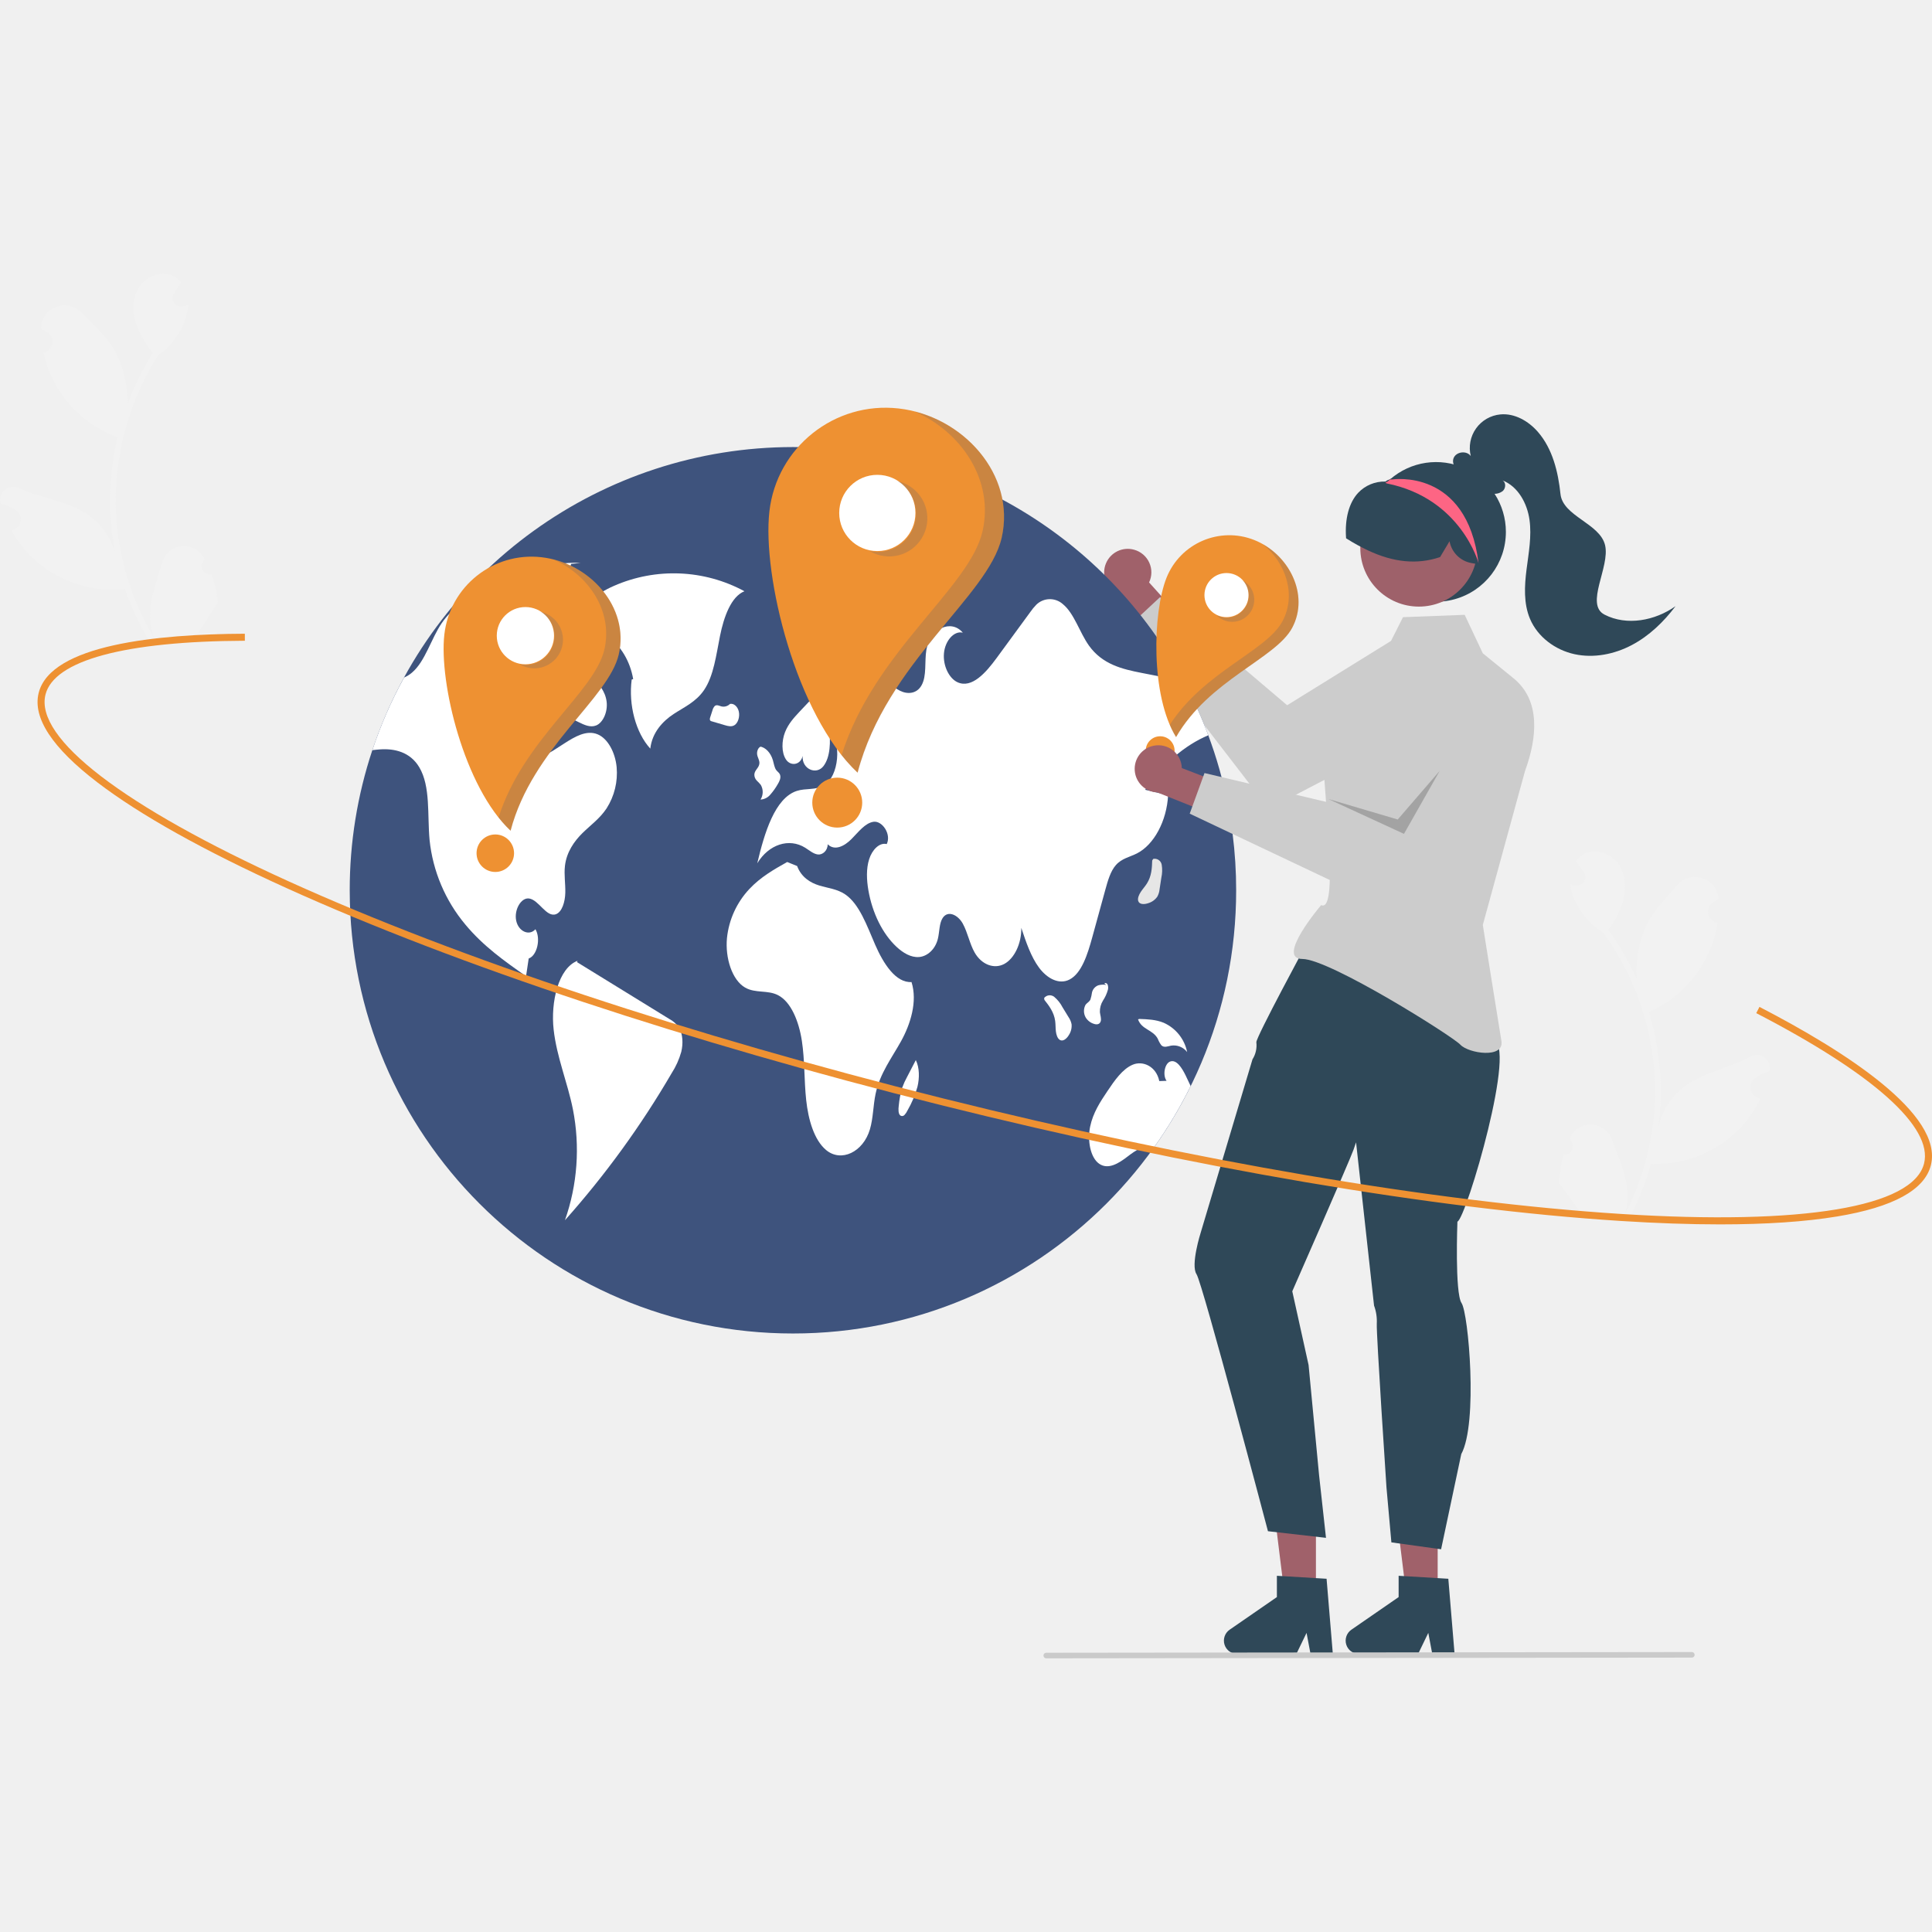
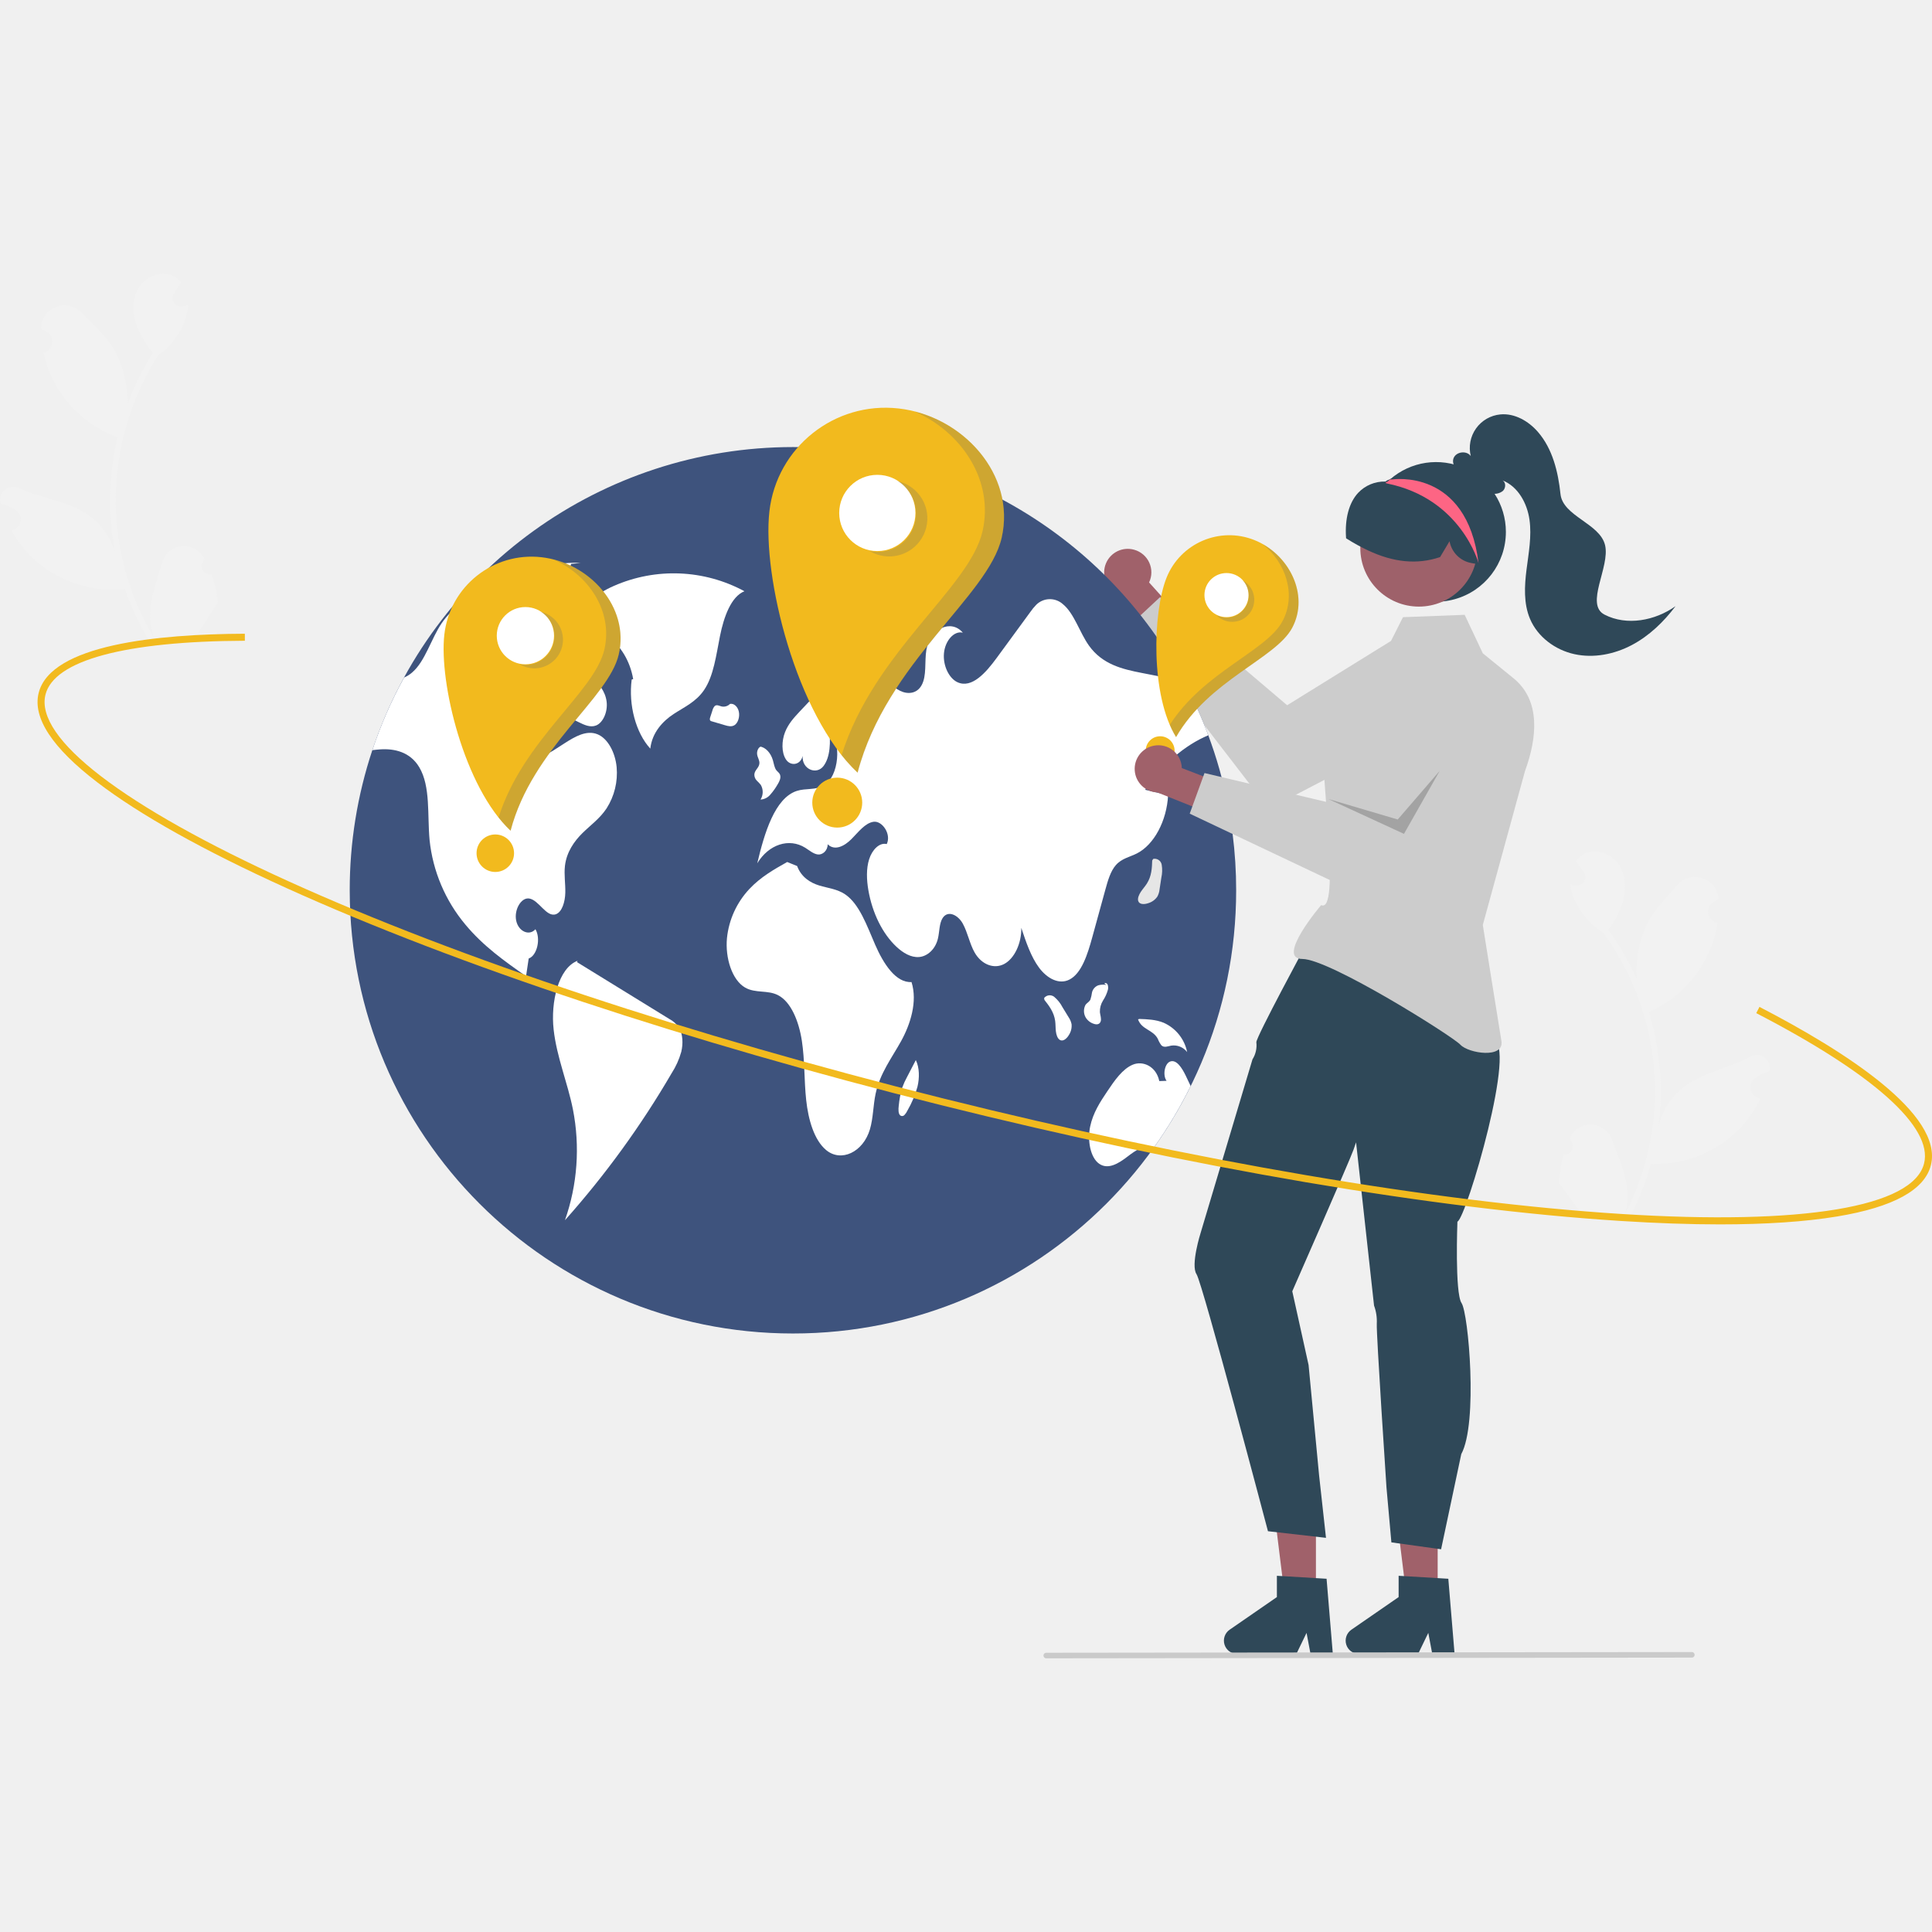
<svg xmlns="http://www.w3.org/2000/svg" width="288" height="288">
  <svg width="288" height="288" data-name="Layer 1" viewBox="0 0 825.202 591.419">
    <path fill="#f2f2f2" d="M855.224 530.608a3.613 3.613 0 002.907-6.134c-.074-.366-.127-.629-.202-.995q.054-.116.109-.231a9.703 9.703 0 0117.876.899c2.596 7.179 5.991 14.407 6.561 21.897a28.705 28.705 0 01-.962 9.838 115.086 115.086 0 0012.68-47.26 111.081 111.081 0 00-.112-12.411q-.335-5.081-1.115-10.11a116.419 116.419 0 00-20.767-50.362 30.983 30.983 0 01-12.25-13.954 23.634 23.634 0 01-1.847-6.551c.623.111 1.257.192 1.882.263.195.019.4.039.594.059l.073.007a3.58 3.58 0 003.208-5.689q-.383-.518-.766-1.036c-.387-.533-.785-1.056-1.172-1.588a1.784 1.784 0 01-.126-.16c-.445-.608-.891-1.205-1.336-1.812a10.352 10.352 0 013.543-3.119c4.865-2.553 11.309-.328 14.53 4.115 3.232 4.443 3.599 10.483 2.158 15.78a41.485 41.485 0 01-6.327 12.512c.242.341.494.672.735 1.012a117.172 117.172 0 0111.316 19.923 48.709 48.709 0 013.957-22.465c3.093-6.578 8.567-11.985 13.427-17.57 5.837-6.708 16.999-3.142 17.56 5.732q.008.129.016.258-1.049.529-2.059 1.131a4.901 4.901 0 001.559 9.001l.099.02a48.767 48.767 0 01-1.623 7.224 50.21 50.21 0 01-26.436 30.272c-.41.187-.81.374-1.22.551a119.597 119.597 0 015.022 30.563 113.435 113.435 0 01-.934 18.292l.041-.214a29.974 29.974 0 0111.026-16.813c8.167-6.095 19.39-7.957 28.118-12.756a5.625 5.625 0 018.352 5.867q-.022.113-.045.225a32.924 32.924 0 00-3.771 1.605q-1.049.529-2.059 1.131a4.901 4.901 0 001.559 9.001l.099.02c.071.014.133.027.204.04a48.808 48.808 0 01-9.622 13.625 50.254 50.254 0 01-37.15 14.279l-.01-0a119.562 119.562 0 01-9.113 23.048l-28.661-1.334c-.088-.323-.165-.656-.243-.979a32.599 32.599 0 007.953-.103c-2.005-2.708-4.009-5.437-6.014-8.145a1.781 1.781 0 01-.126-.16c-1.016-1.386-2.044-2.761-3.06-4.147l-.001-.002a47.75 47.75 0 011.963-12.086zM277.743 282.773a3.613 3.613 0 01-3.28-5.943c.051-.37.088-.635.14-1.005q-.061-.112-.123-.224a9.703 9.703 0 00-17.786 2.002c-2.148 7.326-5.089 14.75-5.196 22.26a28.705 28.705 0 001.568 9.76A115.086 115.086 0 01237.489 263.235a111.08 111.08 0 01-.655-12.394q.02-5.092.488-10.16a116.419 116.419 0 0117.616-51.549 30.983 30.983 0 0011.364-14.684 23.634 23.634 0 001.438-6.653c-.615.15-1.243.27-1.862.378-.193.031-.397.064-.59.095l-.073.011a3.58 3.58 0 01-3.554-5.48q.35-.541.7-1.082c.353-.556.718-1.102 1.071-1.658a1.783 1.783 0 00.116-.168c.407-.634.815-1.258 1.222-1.891a10.352 10.352 0 00-3.728-2.894c-5.013-2.248-11.307.371-14.248 5.005-2.951 4.635-2.944 10.685-1.179 15.883a41.485 41.485 0 007.088 12.097c-.22.355-.451.701-.671 1.056a117.172 117.172 0 00-10.063 20.584 48.709 48.709 0 00-5.337-22.177c-3.493-6.374-9.291-11.432-14.486-16.706-6.24-6.335-17.161-2.086-17.172 6.806q-0.0.129 0.0.258 1.08.463 2.125 1.002a4.901 4.901 0 01-1 9.08l-.098.026a48.767 48.767 0 002.066 7.109 50.21 50.21 0 0028.256 28.581c.421.161.832.323 1.252.474a119.597 119.597 0 00-3.124 30.814 113.433 113.433 0 002.062 18.199l-.054-.211a29.974 29.974 0 00-12.044-16.1c-8.528-5.579-19.845-6.744-28.852-10.995a5.625 5.625 0 00-7.973 6.372q.029.111.059.222a32.924 32.924 0 013.863 1.369q1.08.464 2.125 1.002a4.901 4.901 0 01-1 9.081l-.098.026c-.07.018-.131.035-.201.053a48.808 48.808 0 0010.445 13.005 50.254 50.254 0 0037.961 11.957l.01-.001a119.563 119.563 0 0010.52 22.441l28.523-3.102c.068-.328.124-.665.182-.992a32.599 32.599 0 01-7.944.388c1.834-2.827 3.665-5.674 5.499-8.501a1.779 1.779 0 00.116-.168c.929-1.446 1.869-2.882 2.798-4.328l0-.002a47.75 47.75 0 00-2.706-11.941z" class="colorf2f2f2 svgShape" transform="translate(-187.399 -154.29)" />
    <path fill="#a0616a" d="M671.818,272.202a10.016,10.016,0,0,1,6.383,13.969l15.306,17.017-8.073,11.824L664.157,290.677a10.07,10.07,0,0,1,7.661-18.475Z" class="colora0616a svgShape" transform="translate(-187.399 -154.29)" />
    <path fill="#ccc" d="M815.114,313.989l0,0a20.026,20.026,0,0,0-27.608-6.542l-50.339,31.177-54.301-46.158L669.356,305.045l59.987,77.83,77.965-40.644C805.489,343.179,817.313,317.567,815.114,313.989Z" class="colorccc svgShape" transform="translate(-187.399 -154.29)" />
    <path fill="#3e537d" d="M715.391,417.655a189.27,189.27,0,0,1-189.308,189.308c-104.551,0-189.308-84.757-189.308-189.308a189.245,189.245,0,0,1,9.655-59.842A189.506,189.506,0,0,1,526.083,228.347,189.245,189.245,0,0,1,693.021,328.333a186.774,186.774,0,0,1,10.464,23.106c.41,1.104.81,2.208,1.199,3.323v.011q2.603,7.351,4.586,14.976A189.32,189.32,0,0,1,715.391,417.655Z" class="color3f3d56 svgShape" transform="translate(-187.399 -154.29)" />
    <path fill="#fff" d="M505.371,289.931a63.517,63.517,0,0,0-55.761-2.281c-7.796,3.393-16.006,9.48-18.607,20.471,10.519-6.208,24.136,3.601,26.843,19.336l-.632.174c-1.43,10.899,1.762,22.764,7.941,29.522.811-7.02,5.427-11.797,9.967-14.781,4.54-2.984,9.562-5.152,13.027-10.282,4.108-6.081,5.151-14.969,6.783-23.077C496.563,300.905,499.659,292.19,505.371,289.931Z" class="colorfff svgShape" transform="translate(-187.399 -154.29)" />
    <path fill="#fff" d="M446.489 382.675c-2.913 4.375-6.805 7.12-10.296 10.538-3.481 3.429-6.794 8.056-7.488 13.998-.442 3.807.242 7.677.147 11.527-.094 3.849-1.378 8.182-3.996 9.139-4.133 1.493-7.288-6.184-11.537-6.72-3.376-.421-6.415 4.89-5.437 9.497.978 4.606 5.574 6.647 8.214 3.639 2.387 4.007.705 11.274-2.882 12.505-.379 2.524-.757 5.038-1.125 7.562-9.066-6.342-18.226-12.789-25.935-22.075a67.007 67.007 0 01-15.271-36.095c-.999-10.675.484-22.885-4.417-31.099-3.923-6.573-10.654-8.025-16.712-7.614-1.104.074-2.219.2-3.323.336a187.235 187.235 0 0113.556-31.025 13.282 13.282 0 003.397-2.114c5.637-4.785 8.14-14.472 12.715-21.171q.442-.647.915-1.262c4.68-6.111 10.948-9.255 17.006-12.179 13.409-6.51 27.208-13.104 41.364-12.2l-4.028.389q-7.052 19.751-14.114 39.502-1.073 3.029-2.166 6.068c-2.671 7.488-5.427 15.46-5.017 23.842.242 4.964 1.967 10.265 5.248 11.968 3.06 1.578 6.405-.358 9.36-2.272 1.252-.799 2.493-1.599 3.744-2.408 4.491-2.892 9.465-5.858 14.209-3.923 4.344 1.767 7.551 7.667 8.161 14.03A28.049 28.049 0 01446.489 382.675zM473.198 472.572q-19.674-12.113-39.348-24.227l.223-.573c-8.155 3.106-11.54 17.602-10.193 29.456 1.348 11.854 5.917 22.451 8.226 34.002a90.252 90.252 0 01-3.403 47.358 387.843 387.843 0 0045.56-62.781 33.588 33.588 0 004.121-9.138c.833-3.442.705-7.58-.964-10.34A11.511 11.511 0 00473.198 472.572z" class="colorfff svgShape" transform="translate(-187.399 -154.29)" />
    <path fill="#fff" d="M421.435 325.653c-1.393 3.131-1.929 7.307-.665 10.547 1.291 3.309 4.019 4.804 6.532 6.05l7.247 3.592c2.411 1.195 5.01 2.402 7.468 1.419 2.964-1.186 5.02-5.833 4.488-10.148-.566-4.591-3.46-7.749-6.136-10.439q-5.618-5.645-11.237-11.291l-2.111 2.585A28.192 28.192 0 00421.435 325.653zM676.541 374.735q4.891 1.152 9.781 2.303c-.568 11.012-6.026 21.203-13.346 24.894-3.05 1.536-6.447 2.103-8.971 4.975-2.282 2.608-3.439 6.668-4.501 10.549q-2.792 10.16-5.585 20.319c-1.998 7.299-4.564 15.408-9.76 18.037-4.459 2.261-9.56-.505-12.989-5.143-3.429-4.638-5.521-10.875-7.551-16.953.126 6.626-2.955 13.125-7.32 15.429-4.375 2.303-9.697.221-12.621-4.922-2.103-3.692-2.976-8.561-5.038-12.305-2.061-3.744-6.384-5.89-8.635-2.377-1.483 2.335-1.294 5.911-2.03 8.877-1.146 4.606-4.617 7.499-8.056 7.751-3.429.252-6.773-1.725-9.644-4.407-5.921-5.553-10.286-14.366-11.979-24.158-.747-4.365-.957-9.118.337-13.21 1.294-4.091 4.417-7.246 7.52-6.468 2.04-4.312-1.988-10.033-5.616-9.529-3.639.505-6.489 4.407-9.476 7.404-2.976 2.997-7.141 5.174-10.139 2.198.021 2.766-2.23 4.596-4.175 4.365-1.935-.221-3.66-1.777-5.437-2.882-6.868-4.281-15.586-1.441-20.466 6.657 3.05-12.978 7.52-27.87 16.89-30.92 3.828-1.251 8.004-.221 11.621-2.387 6.405-3.839 7.699-18.342 2.167-24.326.705 5.658.568 12.263-2.419 16.133-2.987 3.87-9.255 1.346-8.876-4.375-.862 3.944-5.153 4.543-7.131 1.514-1.988-3.029-1.819-7.982-.41-11.6s3.807-6.216 6.131-8.708c4.996-5.353 10.065-10.77 15.849-14.135 5.795-3.365 12.484-4.501 18.289-1.157 3.061 1.767 5.753 4.712 8.877 6.268 3.124 1.567 7.089 1.367 9.16-2.293 2.324-4.081 1.23-10.139 2.093-15.239 1.546-9.013 10.559-13.23 15.555-7.278-3.733-.957-7.593 3.46-8.056 8.813-.473 5.353 2.23 10.759 5.848 12.379 6.079 2.692 12.032-4.081 16.628-10.349q7.194-9.844 14.408-19.677a23.782 23.782 0 012.577-3.134 8.291 8.291 0 0111.327-.231c4.859 3.965 7.141 12.095 11.127 17.69 5.784 8.13 14.44 10.107 22.496 11.684q9.008 1.751 18.026 3.523a186.774 186.774 0 0110.464 23.106C693.305 355.762 683.913 363.849 676.541 374.735zM695.955 501.276a188.546 188.546 0 01-15.671 26.219c-3.786-1.62-7.856 1.273-11.401 3.986-3.702 2.84-8.151 5.606-11.947 3.018-3.881-2.65-5.132-10.065-3.902-15.944 1.23-5.869 4.301-10.538 7.278-14.976 3.155-4.712 6.531-9.602 10.917-11.432 4.396-1.83 10.044.757 11.327 7.004l3.113-.105c-1.746-2.398-.831-7.362 1.515-8.235 2.703-1.02 5.048 2.692 6.647 5.974C694.546 498.268 695.272 499.762 695.955 501.276z" class="colorfff svgShape" transform="translate(-187.399 -154.29)" />
    <path fill="#fff" d="M576.727 456.853c-6.691.421-11.992-7.817-15.514-15.92-3.522-8.104-6.736-17.371-12.773-21.496-3.45-2.357-7.383-2.68-11.125-3.822-3.742-1.142-7.659-3.505-9.447-8.318l-4.245-1.715c-5.606 3.152-11.285 6.362-16.116 11.491a36.018 36.018 0 00-9.603 20.993c-.811 8.496 2.183 17.97 7.778 21.161 4.421 2.522 9.567.932 14.045 3.241 5.595 2.884 8.916 11.264 10.173 19.537s.939 16.871 1.838 25.238 3.379 17.073 8.509 21.361c6.42 5.366 15.841.907 18.722-8.86 1.413-4.791 1.364-10.197 2.421-15.171 1.861-8.758 6.883-15.256 10.866-22.441C576.241 474.949 579.376 465.191 576.727 456.853zM510.607 370.79a17.86 17.86 0 011.742 1.85 6.077 6.077 0 01-.107 6.276 5.839 5.839 0 004.181-2.125 26.879 26.879 0 003.206-4.516c.683-1.113 1.408-2.618.945-3.939-.316-.902-1.064-1.287-1.588-1.965-.831-1.075-1.036-2.783-1.466-4.259-.928-3.188-3.153-5.532-5.567-5.867l.335.064c-1.009.345-1.713 1.947-1.49 3.388.203 1.312 1.046 2.402.963 3.741-.121 1.925-2.044 2.828-2.163 4.753A3.674 3.674 0 00510.607 370.79z" class="colorfff svgShape" transform="translate(-187.399 -154.29)" />
    <path fill="#e6e6e6" d="M499.142,338.082c.01-.003.02-.003.03-.006a5.357,5.357,0,0,0,.571-.608Z" class="colore6e6e6 svgShape" transform="translate(-187.399 -154.29)" />
    <path fill="#fff" d="M501.149 347.116c1.479-.951 2.306-3.582 1.817-5.785-.486-2.189-2.206-3.66-3.793-3.256a3.866 3.866 0 01-3.595 1.058c-.981-.253-2.058-.903-2.909-.164a4.404 4.404 0 00-.991 1.935q-.472 1.45-.945 2.9a1.83 1.83 0 00-.112 1.099.931.931 0 00.714.568q2.835.836 5.669 1.671C498.381 347.549 499.868 347.94 501.149 347.116zM643.805 471.848q-1.31-2.145-2.62-4.29a14.334 14.334 0 00-3.453-4.336 3.06 3.06 0 00-4.356.436l.106.817c1.991 2.498 4.098 5.273 4.603 8.98.199 1.462.13 2.974.304 4.442s.671 2.99 1.618 3.623c1.375.919 2.99-.436 3.969-2.089a7.193 7.193 0 001.115-4.579A8.03 8.03 0 00643.805 471.848z" class="colorfff svgShape" transform="translate(-187.399 -154.29)" />
    <path fill="#e6e6e6" d="M682.68,417.231q.379-2.485.758-4.97a14.334,14.334,0,0,0,.15-5.541,3.06,3.06,0,0,0-3.614-2.471l-.445.693c-.085,3.193-.261,6.673-2.262,9.834-.789,1.246-1.816,2.359-2.628,3.594s-1.412,2.72-1.095,3.814c.461,1.589,2.569,1.592,4.382.958a7.193,7.193,0,0,0,3.801-2.785A8.03,8.03,0,0,0,682.68,417.231Z" class="colore6e6e6 svgShape" transform="translate(-187.399 -154.29)" />
    <path fill="#fff" d="M657.508 473.709c.427-1.228-.189-2.636-.32-3.993a8.765 8.765 0 011.334-4.969 16.154 16.154 0 002.078-4.556 3.812 3.812 0 00-.1-2.231c-.289-.65-.99-.946-1.391-.431l.86.554a7.829 7.829 0 00-3.489.169 4.318 4.318 0 00-2.644 2.981 18.441 18.441 0 01-.693 3.092c-.513 1.054-1.505 1.405-2.129 2.33a5.57 5.57 0 00.088 5.292 6.177 6.177 0 003.494 2.748C655.645 475.069 657.028 475.089 657.508 473.709zM681.91 481.072a12.005 12.005 0 001.512 2.775c1.168 1.177 2.756.454 4.173.168a7.215 7.215 0 016.864 2.753A17.471 17.471 0 00684.411 474.231c-3.341-1.362-6.86-1.494-10.334-1.616l-.6.154C675.006 477.22 679.808 477.121 681.91 481.072z" class="colorfff svgShape" transform="translate(-187.399 -154.29)" />
    <path fill="#e6e6e6" d="M578.558,490.177l.009.019q.087-.168.175-.336Z" class="colore6e6e6 svgShape" transform="translate(-187.399 -154.29)" />
    <path fill="#fff" d="M574.856,497.342a32.889,32.889,0,0,0-2.077,4.562,39.711,39.711,0,0,0-1.505,7.806c-.188,1.504-.246,3.426.697,4.159a1.337,1.337,0,0,0,1.749-.238,6.918,6.918,0,0,0,1.268-1.885,43.417,43.417,0,0,0,4.28-10.159c.902-3.744.894-8.151-.701-11.393Q576.711,493.769,574.856,497.342Z" class="colorfff svgShape" transform="translate(-187.399 -154.29)" />
    <path fill="#e6e6e6" d="M539.143 306.44a4.215 4.215 0 004.542.886 14.999 14.999 0 004.274-2.823 10.055 10.055 0 002.591-2.826 5.732 5.732 0 00.53-4.366c-.585-1.712-2.07-2.286-3.38-2.674q-3.146-.933-6.292-1.866l1.517-1.368c-1.561-.838-3.288.717-4.264 2.642a14.224 14.224 0 00-1.294 3.984C536.844 301.051 537.355 304.649 539.143 306.44zM576.174 294.008a3.465 3.465 0 004.722.384 5.279 5.279 0 002.089-3.762c.148-1.65-.667-3.484-1.832-3.626l.267-1.545c-2.244-.405-5.006-.487-6.209 2.239A6.399 6.399 0 00576.174 294.008z" class="colore6e6e6 svgShape" transform="translate(-187.399 -154.29)" />
-     <path fill="#ee9132" d="M571.227,211.865a49.926,49.926,0,0,0-55.207,44.015c-3.091,27.399,11.344,86.898,37.662,111.528,12.392-47.189,55.815-75.179,61.56-100.336C621.381,240.191,598.627,214.955,571.227,211.865Z" class="color6c63ff svgShape" transform="translate(-187.399 -154.29)" />
+     <path fill="#f2ba1e" d="M571.227,211.865a49.926,49.926,0,0,0-55.207,44.015c-3.091,27.399,11.344,86.898,37.662,111.528,12.392-47.189,55.815-75.179,61.56-100.336C621.381,240.191,598.627,214.955,571.227,211.865Z" class="color6c63ff svgShape" transform="translate(-187.399 -154.29)" />
    <circle cx="374.728" cy="102.203" r="16.282" fill="#fff" class="colorfff svgShape" data-name="b262ea8c-1946-46c9-a449-3a1996c39394" />
-     <circle cx="357.608" cy="225.929" r="10.665" fill="#ee9132" class="color6c63ff svgShape" data-name="bcc29a3a-8123-4529-80aa-6f70df2823cf" />
+     <circle cx="357.608" cy="225.929" r="10.665" fill="#f2ba1e" class="color6c63ff svgShape" data-name="bcc29a3a-8123-4529-80aa-6f70df2823cf" />
    <path fill="#3e537d" d="M575.599,244.828A16.282,16.282,0,0,1,558.827,272.741a16.28,16.28,0,0,0,11.909-29.853A16.282,16.282,0,0,1,575.599,244.828Z" opacity=".2" transform="translate(-187.399 -154.29)" style="isolation:isolate" class="color231f20 svgShape" />
    <path fill="#3e537d" d="M615.306,267.124c-5.746,25.157-49.169,53.147-61.56,100.336a69.061,69.061,0,0,1-6.877-7.535c13.925-44.356,54.645-71.309,60.196-95.615,4.968-21.754-8.988-42.429-29.015-51.163C602.292,219.242,620.932,242.491,615.306,267.124Z" opacity=".2" transform="translate(-187.399 -154.29)" style="isolation:isolate" class="color231f20 svgShape" />
-     <path fill="#ee9132" d="M418.644,275.396a37.492,37.492,0,0,0-41.459,33.054c-2.321,20.576,8.519,65.257,28.283,83.754,9.306-35.437,41.915-56.457,46.23-75.349C456.308,296.668,439.22,277.717,418.644,275.396Z" class="color6c63ff svgShape" transform="translate(-187.399 -154.29)" />
+     <path fill="#f2ba1e" d="M418.644,275.396a37.492,37.492,0,0,0-41.459,33.054c-2.321,20.576,8.519,65.257,28.283,83.754,9.306-35.437,41.915-56.457,46.23-75.349C456.308,296.668,439.22,277.717,418.644,275.396Z" class="color6c63ff svgShape" transform="translate(-187.399 -154.29)" />
    <circle cx="224.412" cy="154.621" r="12.228" fill="#fff" class="colorfff svgShape" data-name="b262ea8c-1946-46c9-a449-3a1996c39394" />
-     <circle cx="211.555" cy="247.535" r="8.009" fill="#ee9132" class="color6c63ff svgShape" data-name="bcc29a3a-8123-4529-80aa-6f70df2823cf" />
+     <circle cx="211.555" cy="247.535" r="8.009" fill="#f2ba1e" class="color6c63ff svgShape" data-name="bcc29a3a-8123-4529-80aa-6f70df2823cf" />
    <path fill="#3e537d" d="M421.928,300.151A12.227,12.227,0,1,1,409.332,321.112a12.226,12.226,0,0,0,8.943-22.418A12.227,12.227,0,0,1,421.928,300.151Z" opacity=".2" transform="translate(-187.399 -154.29)" style="isolation:isolate" class="color231f20 svgShape" />
    <path fill="#3e537d" d="M451.746,316.894c-4.315,18.892-36.924,39.911-46.23,75.349a51.862,51.862,0,0,1-5.165-5.658c10.457-33.31,41.036-53.55,45.205-71.803,3.731-16.337-6.75-31.863-21.789-38.421C441.973,280.936,455.971,298.395,451.746,316.894Z" opacity=".2" transform="translate(-187.399 -154.29)" style="isolation:isolate" class="color231f20 svgShape" />
    <polygon fill="#a0616a" points="614.063 564.054 600.638 564.054 594.251 512.27 614.066 512.271 614.063 564.054" class="colora0616a svgShape" />
    <path fill="#2f4858" d="M808.684,743.836H799.158l-1.7-8.994-4.355,8.994H767.836a5.68,5.68,0,0,1-3.227-10.353l20.177-13.935v-9.093l21.223,1.267Z" class="color2f2e41 svgShape" transform="translate(-187.399 -154.29)" />
    <polygon fill="#a0616a" points="562.063 564.054 548.638 564.054 542.251 512.27 562.066 512.271 562.063 564.054" class="colora0616a svgShape" />
    <path fill="#2f4858" d="M756.684 743.836H747.158l-1.7-8.994-4.355 8.994H715.836a5.68 5.68 0 01-3.227-10.353l20.177-13.935v-9.093l21.223 1.267zM698.458 581.624C701.027 585.477 728.977 691.417 728.977 691.417l24.783 2.826-2.942-26.655-4.496-47.17-6.962-31.485s24.587-55.957 26.141-60.414l1.105-3.199L774.287 595.035a19.577 19.577 0 011.169 7.785c-.231 4.355 4.136 69.869 4.136 69.869l2.1 23.495 21.233 2.95L811.54 658.48c7.194-13.206 3.07-60.131.128-64.499s-1.773-34.787-1.773-34.787c3.756-1.322 26.157-77.706 14.953-77.255.719-4.072 1.285-7.708 1.285-7.708L806.684 458.547l-48.673-12.653-12.28-5.896s-21.932 40.554-21.713 42.571a11.214 11.214 0 01-1.657 7.309l-22.143 74.108S695.863 577.731 698.458 581.624z" class="color2f2e41 svgShape" transform="translate(-187.399 -154.29)" />
    <path fill="#ccc" d="M820.74,316.438,812.997,299.998l-26.354,1.013-8.596,17.103s-24.567,29.343-25.362,38.884c-1,12,7.312,70.812-1,67,0,0-19.595,23-8,23s64.042,32.924,67.484,36.627,18.804,6.103,17.516-1.627-7.944-49.534-7.944-49.534l18.019-65.733c5.186-14.192,6.8-30.11-4.923-39.643Z" class="colorccc svgShape" transform="translate(-187.399 -154.29)" />
-     <path fill="#ee9132" d="M723.121,268.05A28.881,28.881,0,0,0,685.623,284.238c-5.885,14.825-6.86,50.228,4.091,67.972,14.081-24.459,42.568-33.491,49.595-46.661C746.817,291.476,737.946,273.935,723.121,268.05Z" class="color6c63ff svgShape" transform="translate(-187.399 -154.29)" />
+     <path fill="#f2ba1e" d="M723.121,268.05A28.881,28.881,0,0,0,685.623,284.238c-5.885,14.825-6.86,50.228,4.091,67.972,14.081-24.459,42.568-33.491,49.595-46.661C746.817,291.476,737.946,273.935,723.121,268.05Z" class="color6c63ff svgShape" transform="translate(-187.399 -154.29)" />
    <circle cx="523.867" cy="137.29" r="9.419" fill="#fff" class="colorfff svgShape" data-name="b262ea8c-1946-46c9-a449-3a1996c39394" />
-     <circle cx="495.528" cy="203.754" r="6.169" fill="#ee9132" class="color6c63ff svgShape" data-name="bcc29a3a-8123-4529-80aa-6f70df2823cf" />
+     <circle cx="495.528" cy="203.754" r="6.169" fill="#f2ba1e" class="color6c63ff svgShape" data-name="bcc29a3a-8123-4529-80aa-6f70df2823cf" />
    <path fill="#3e537d" d="M720.557,287.114a9.419,9.419,0,0,1-13.6,13.034A9.418,9.418,0,0,0,718.137,285.293,9.419,9.419,0,0,1,720.557,287.114Z" opacity=".2" transform="translate(-187.399 -154.29)" style="isolation:isolate" class="color231f20 svgShape" />
    <path fill="#3e537d" d="M739.336,305.588c-7.026,13.17-35.514,22.202-49.595,46.661a39.949,39.949,0,0,1-2.695-5.25c14.507-22.645,41.328-31.508,48.117-44.233,6.076-11.389,1.424-25.048-8.429-32.963C739.341,276.884,746.217,292.691,739.336,305.588Z" opacity=".2" transform="translate(-187.399 -154.29)" style="isolation:isolate" class="color231f20 svgShape" />
    <path fill="#a0616a" d="M680.146,355.92a10.016,10.016,0,0,1,12.035,9.542l21.368,8.202-1.817,14.201-30.013-12.007a10.07,10.07,0,0,1-1.572-19.938Z" class="colora0616a svgShape" transform="translate(-187.399 -154.29)" />
    <path fill="#ccc" d="M829.452,326.656l0,0a20.026,20.026,0,0,0-27.565,6.719l-30.671,50.649L701.869,367.586l-6.318,17.345,88.805,42.066,44.977-71.637C836.068,345.896,839.365,332.708,829.452,326.656Z" class="colorccc svgShape" transform="translate(-187.399 -154.29)" />
    <path fill="#2f4858" d="M830.597,264.583a29.823,29.823,0,1,1-51.295-20.685l.143-.143c.239-.251.477-.501.728-.74a.012.012,0,0,0,.012-.012c.31-.286.62-.573.942-.847a29.815,29.815,0,0,1,49.47,22.427Z" class="color2f2e41 svgShape" transform="translate(-187.399 -154.29)" />
    <circle cx="606.028" cy="117.193" r="25.008" fill="#9e616a" class="color9e616a svgShape" />
    <path fill="#2f4858" d="M819.983,278.615l-4.144-.732a11.554,11.554,0,0,1-9.305-9.317l-4.043,6.776-.177.059c-9.633,3.198-19.655,2.242-30.634-2.92a85.465,85.465,0,0,1-9.118-5.027l-.217-.135-.018-.254c-.56-8.135,1.266-14.932,5.142-19.137a15.417,15.417,0,0,1,11.634-4.85.957.957,0,0,0,.413-.228c.056-.041.111-.082.167-.12v-.042l.287-.135c.617-.29,1.246-.568,1.875-.822a28.199,28.199,0,0,1,29.448,5.708c7.703,7.354,11.236,19.695,8.792,30.711Z" class="color2f2e41 svgShape" transform="translate(-187.399 -154.29)" />
    <path fill="#2f4858" d="M872.73,299.922c-8.51-4.392,2.435-20.334.236-29.655-2.199-9.321-18.037-12.319-19.046-21.842s-3.382-19.346-9.667-26.572c-4.016-4.618-9.933-8.027-16.025-7.448a14.409,14.409,0,0,0-12.628,17.792c-1.735-2.458-6.223-1.925-7.334.871-.988,2.485,1.194,5.496,3.763,5.716,3.36,4.15,7.209,8.554,12.473,9.391a5.681,5.681,0,0,0,4.841-1.117c1.239-1.189,1.335-3.567-.134-4.456,6.616,2.628,10.495,9.782,11.477,16.833.982,7.051-.377,14.185-1.271,21.248s-1.281,14.492,1.489,21.05c3.272,7.749,10.805,13.303,19.025,15.084s16.976.04,24.417-3.881c7.441-3.922,13.646-9.909,18.715-16.622C894.326,302.511,882.246,304.834,872.73,299.922Z" class="color2f2e41 svgShape" transform="translate(-187.399 -154.29)" />
    <path fill="#fd6584" d="M818.919,277.92s-7.408-27.652-39.163-34.034c-.036-.012-.155-.06-.31-.131-.095-.06-.215-.119-.334-.179.358-.203.704-.382,1.062-.561a.012.012,0,0,0,.012-.012c.31-.286.62-.573.942-.847l.907.036S813.897,237.146,818.919,277.92Z" class="colorfd6584 svgShape" transform="translate(-187.399 -154.29)" />
    <polygon points="614.934 212.357 596.999 233.136 567.364 224.385 599.671 239.273 614.934 212.357" class="color000 svgShape" opacity=".2" />
    <path fill="#cacaca" d="M909.985,745.402l-275.75.307a1.191,1.191,0,0,1,0-2.381l275.75-.307a1.191,1.191,0,1,1,0,2.381Z" class="colorcacaca svgShape" transform="translate(-187.399 -154.29)" />
-     <path fill="#ee9132" d="M922.088,560.362q-19.368,0-42.457-1.464c-79.614-5.056-182.738-22.633-290.376-49.492C481.618,482.547,382.326,449.612,309.67,416.672c-35.393-16.047-62.556-31.236-80.735-45.147-19.247-14.727-27.666-27.564-25.024-38.153,5.148-20.629,50.731-25.142,88.064-25.295l.013,3c-51.268.21-81.514,8.387-85.166,23.022-4.652,18.64,33.287,47.741,104.087,79.841,72.496,32.868,171.605,65.739,279.073,92.557,107.467,26.816,210.401,44.363,289.84,49.408,77.579,4.928,124.743-2.938,129.395-21.578,3.862-15.477-21.598-38.275-71.689-64.198l1.379-2.664c36.397,18.836,78.646,45.852,73.222,67.589-2.643,10.589-16.105,17.965-40.015,21.923C958.483,559.232,941.743,560.362,922.088,560.362Z" class="color6c63ff svgShape" transform="translate(-187.399 -154.29)" />
+     <path fill="#f2ba1e" d="M922.088,560.362q-19.368,0-42.457-1.464c-79.614-5.056-182.738-22.633-290.376-49.492C481.618,482.547,382.326,449.612,309.67,416.672c-35.393-16.047-62.556-31.236-80.735-45.147-19.247-14.727-27.666-27.564-25.024-38.153,5.148-20.629,50.731-25.142,88.064-25.295l.013,3c-51.268.21-81.514,8.387-85.166,23.022-4.652,18.64,33.287,47.741,104.087,79.841,72.496,32.868,171.605,65.739,279.073,92.557,107.467,26.816,210.401,44.363,289.84,49.408,77.579,4.928,124.743-2.938,129.395-21.578,3.862-15.477-21.598-38.275-71.689-64.198l1.379-2.664c36.397,18.836,78.646,45.852,73.222,67.589-2.643,10.589-16.105,17.965-40.015,21.923C958.483,559.232,941.743,560.362,922.088,560.362Z" class="color6c63ff svgShape" transform="translate(-187.399 -154.29)" />
  </svg>
</svg>
